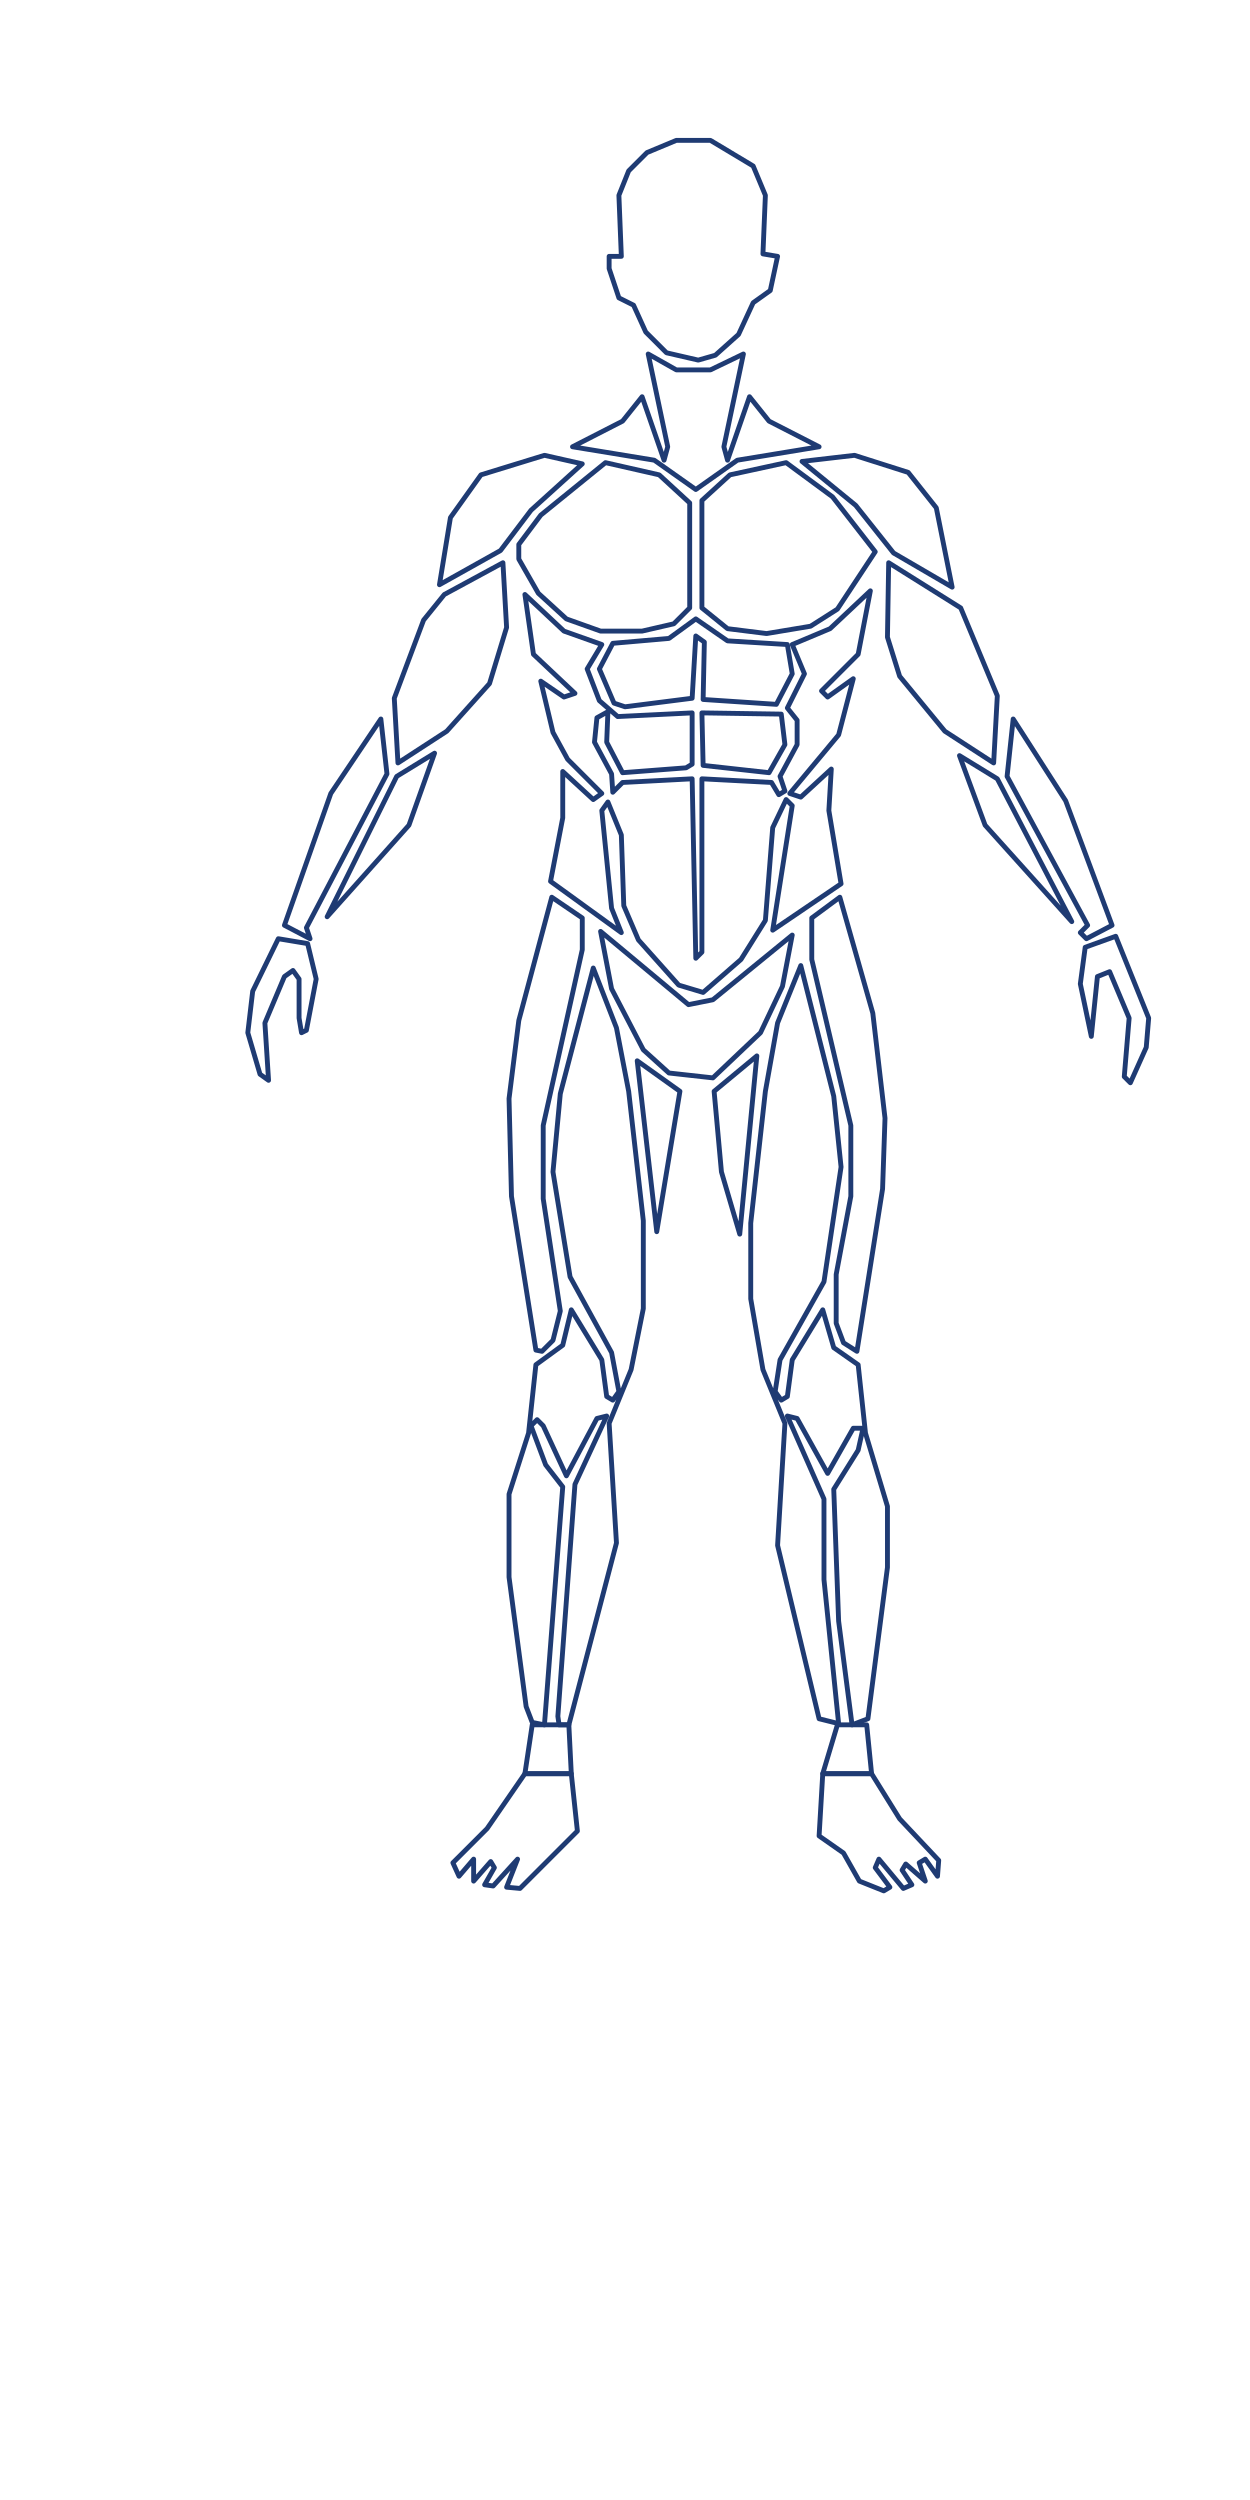
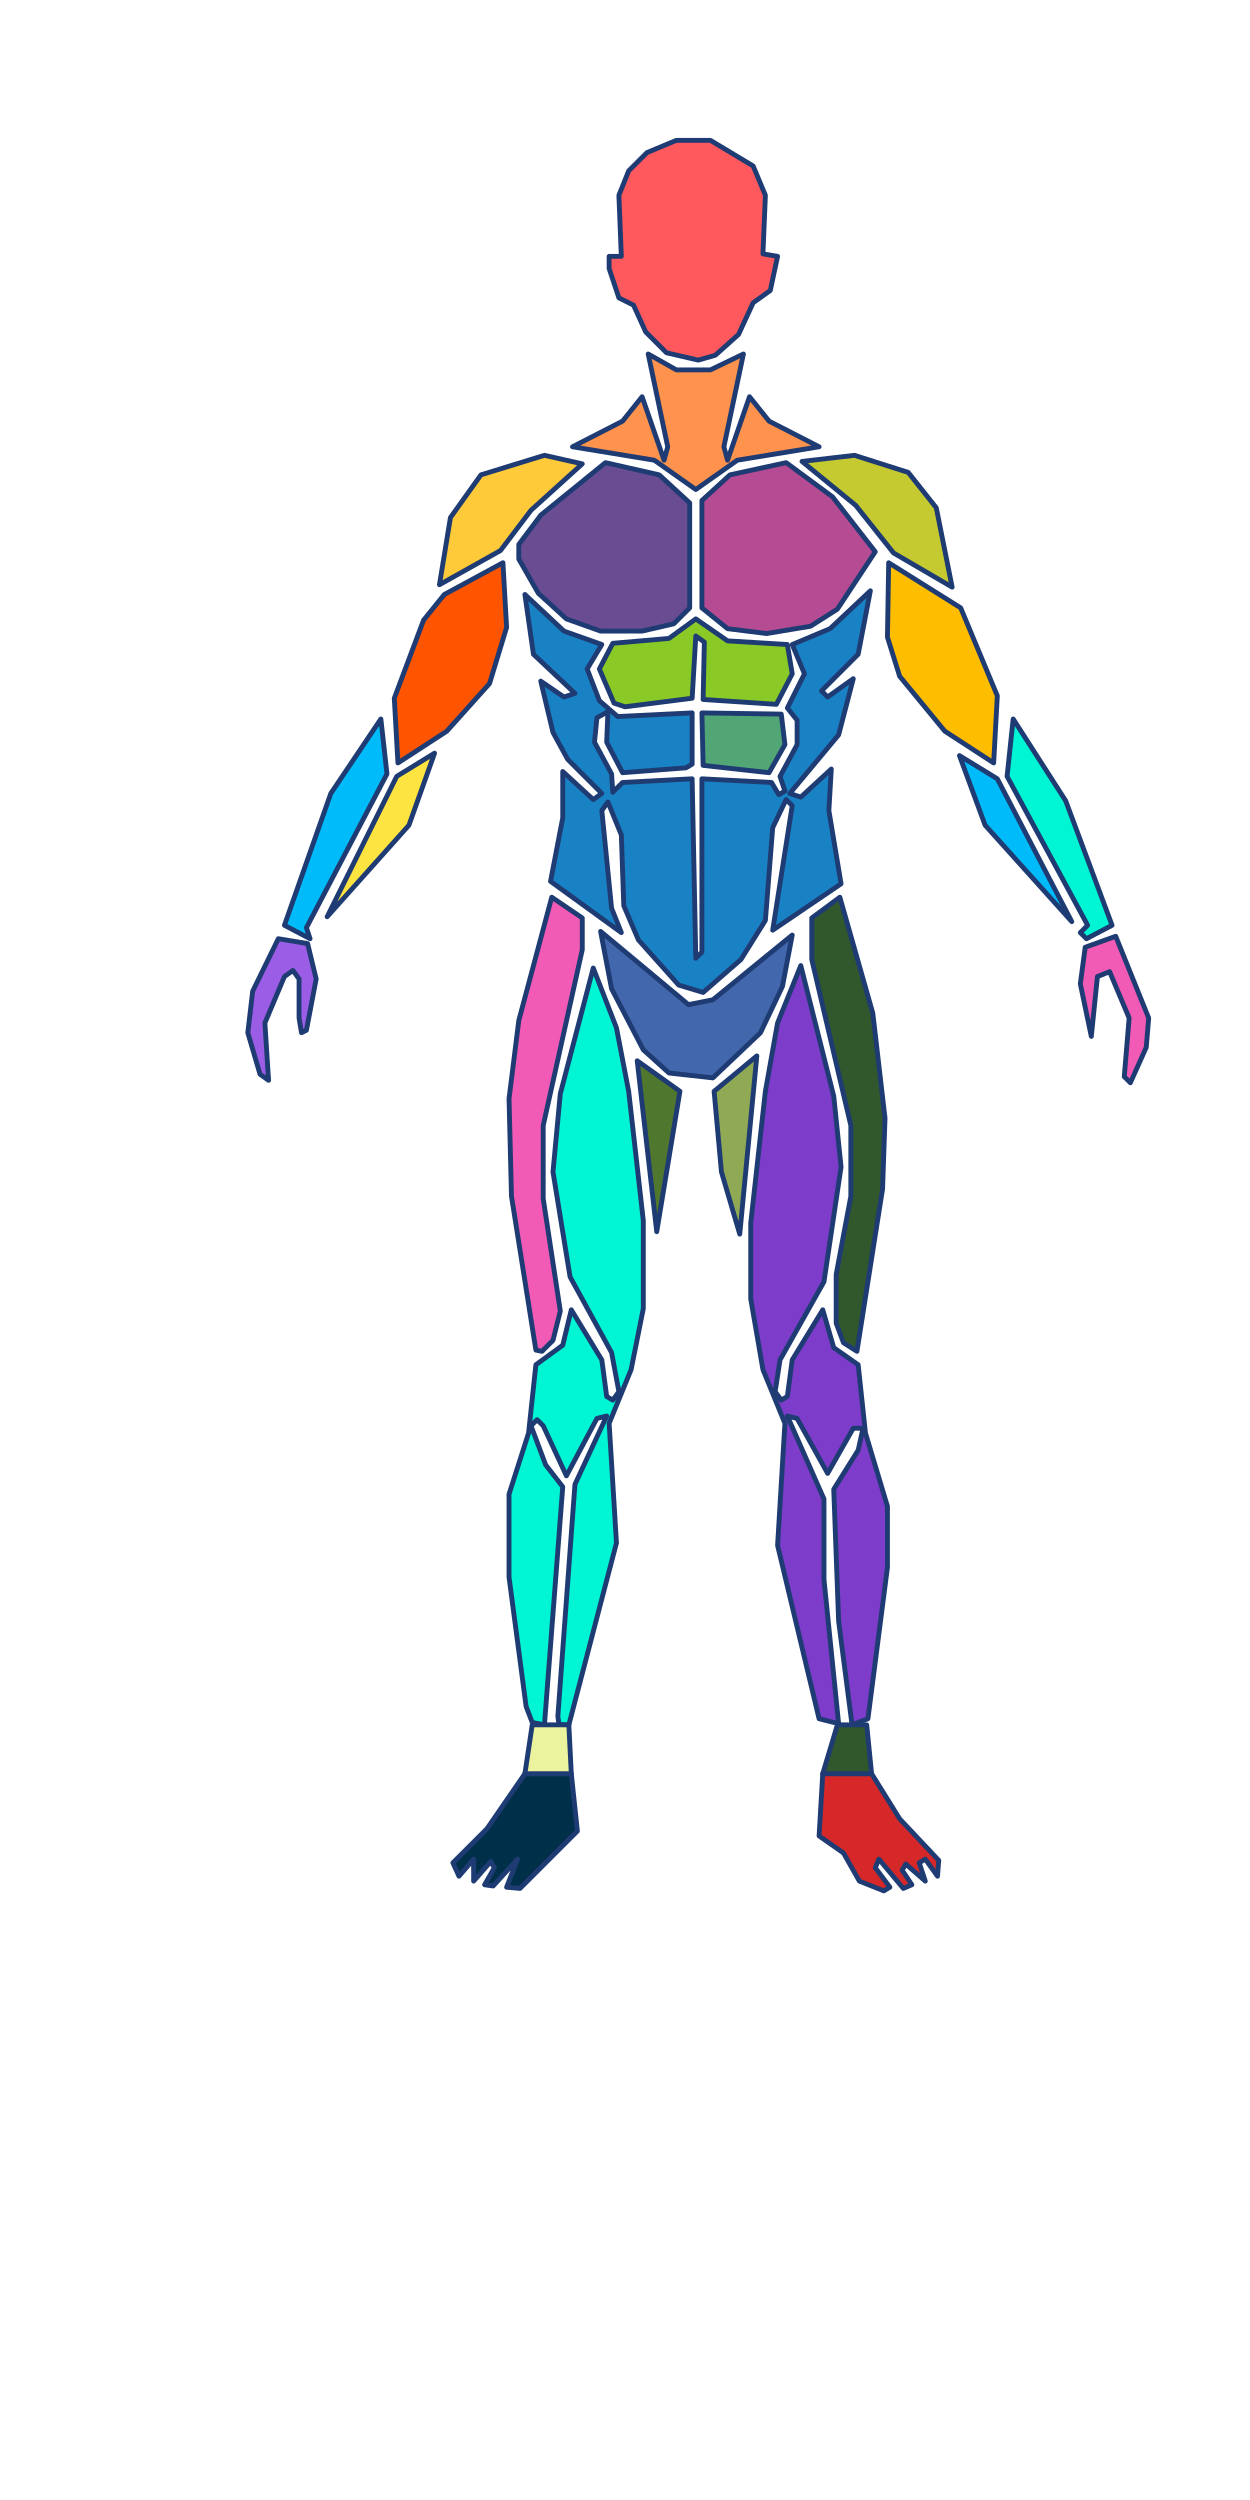
<svg xmlns="http://www.w3.org/2000/svg" width="512" height="1024" viewBox="0 0 512 1024">
  <rect width="100%" height="100%" fill="white" />
  <g fill="none" stroke="#1f3b73" stroke-width="2" stroke-linejoin="round" stroke-linecap="round">
-     <path id="front_head" d="M 288.00,406.50 L 278.00,403.50 L 261.50,385.00 L 255.50,371.00 L 254.50,342.00 L 249.00,328.50 L 246.50,332.00 L 250.50,372.00 L 254.50,382.00 L 225.50,361.00 L 230.50,335.00 L 230.50,316.00 L 243.00,327.50 L 246.50,325.00 L 232.50,311.00 L 226.50,300.00 L 221.50,279.00 L 231.00,285.50 L 235.50,284.00 L 218.50,268.00 L 215.00,243.50 L 231.00,258.50 L 246.50,264.00 L 240.50,274.00 L 245.50,287.00 L 253.00,293.50 L 283.50,292.00 L 283.50,313.00 L 281.00,314.50 L 255.00,316.50 L 248.50,304.00 L 249.00,291.50 L 244.50,294.00 L 243.50,304.00 L 250.50,317.00 L 251.00,324.50 L 255.00,320.50 L 283.50,319.00 L 285.00,392.50 L 287.50,390.00 L 287.50,319.00 L 316.00,320.50 L 319.00,325.50 L 321.50,324.00 L 319.50,318.00 L 326.50,305.00 L 326.50,295.00 L 322.50,290.00 L 329.50,276.00 L 324.50,264.00 L 340.00,257.50 L 356.50,242.00 L 351.50,268.00 L 336.50,283.00 L 339.00,285.50 L 349.50,278.00 L 343.50,301.00 L 323.50,325.00 L 328.00,326.50 L 340.50,315.00 L 339.50,332.00 L 344.50,362.00 L 316.50,381.00 L 324.50,330.00 L 322.00,327.50 L 316.50,339.00 L 313.50,377.00 L 303.50,393.00 L 288.00,406.50 Z" />
-     <path id="front_neck" d="M 349.00,706.50 L 343.50,664.00 L 341.50,610.00 L 351.50,594.00 L 353.50,585.00 L 349.50,585.00 L 339.00,603.50 L 326.50,581.00 L 322.50,580.00 L 337.50,614.00 L 337.50,647.00 L 343.50,706.00 L 335.50,704.00 L 318.50,633.00 L 321.50,583.00 L 312.50,561.00 L 307.50,532.00 L 307.50,501.00 L 313.50,447.00 L 318.50,419.00 L 328.00,395.50 L 341.50,449.00 L 344.50,478.00 L 337.50,525.00 L 319.50,557.00 L 317.50,570.00 L 320.00,573.50 L 322.50,572.00 L 324.50,557.00 L 337.00,536.50 L 341.50,552.00 L 351.50,559.00 L 354.50,587.00 L 363.50,617.00 L 363.50,642.00 L 355.50,704.00 L 349.00,706.50 Z" />
-     <path id="front_left-shoulder" d="M 233.00,706.50 L 229.00,706.50 L 228.50,703.00 L 235.50,608.00 L 248.50,580.00 L 244.50,581.00 L 232.00,604.50 L 222.50,584.00 L 220.00,581.50 L 217.50,584.00 L 223.50,600.00 L 230.50,609.00 L 223.00,706.50 L 218.00,705.50 L 215.50,699.00 L 208.50,646.00 L 208.50,612.00 L 216.50,587.00 L 219.50,559.00 L 230.50,551.00 L 234.00,536.50 L 246.50,557.00 L 248.50,572.00 L 251.00,573.50 L 253.50,570.00 L 250.50,554.00 L 233.50,523.00 L 226.50,480.00 L 229.50,448.00 L 243.00,396.50 L 252.50,421.00 L 257.50,447.00 L 263.50,500.00 L 263.50,536.00 L 258.50,561.00 L 249.50,583.00 L 252.50,632.00 L 233.00,706.50 Z" />
-     <path id="front_right-shoulder" d="M 286.00,147.50 L 273.00,144.50 L 264.50,136.00 L 259.50,125.00 L 253.50,122.00 L 249.50,110.00 L 249.50,105.00 L 254.50,105.00 L 253.50,80.00 L 257.50,70.00 L 265.00,62.50 L 277.00,57.50 L 291.00,57.50 L 308.50,68.00 L 313.50,80.00 L 312.50,104.00 L 318.50,105.00 L 315.50,119.00 L 308.50,124.00 L 302.50,137.00 L 293.00,145.50 L 286.00,147.50 Z" />
-     <path id="front_left-biceps" d="M 314.00,259.50 L 298.00,257.50 L 287.50,249.00 L 287.50,205.00 L 299.00,194.50 L 322.00,189.50 L 341.00,203.50 L 358.50,226.00 L 343.00,249.50 L 332.00,256.50 L 314.00,259.50 Z" />
-     <path id="front_right-biceps" d="M 263.00,258.50 L 246.00,258.50 L 232.00,253.50 L 220.50,243.00 L 212.50,229.00 L 212.50,223.00 L 221.50,211.00 L 248.00,189.50 L 270.00,194.50 L 282.50,206.00 L 282.50,249.00 L 276.00,255.50 L 263.00,258.50 Z" />
-     <path id="front_left-forearm" d="M 222.00,553.50 L 219.50,553.00 L 209.50,490.00 L 208.50,450.00 L 212.50,418.00 L 226.00,367.50 L 238.50,376.00 L 238.50,389.00 L 222.50,461.00 L 222.50,491.00 L 229.50,537.00 L 226.50,549.00 L 222.00,553.50 Z" />
-     <path id="front_right-forearm" d="M 351.00,553.50 L 345.50,550.00 L 342.50,542.00 L 342.50,522.00 L 348.50,490.00 L 348.50,461.00 L 332.50,393.00 L 332.50,376.00 L 344.00,367.50 L 357.50,415.00 L 362.50,458.00 L 361.50,487.00 L 351.00,553.50 Z" />
-     <path id="front_left-hand" d="M 292.00,441.50 L 274.00,439.50 L 263.50,430.00 L 250.50,405.00 L 246.00,381.50 L 282.00,411.50 L 292.00,409.50 L 324.50,383.00 L 320.50,404.00 L 311.50,423.00 L 292.00,441.50 Z" />
-     <path id="front_right-hand" d="M 163.00,312.50 L 161.50,286.00 L 173.50,254.00 L 182.00,243.50 L 206.00,230.50 L 207.50,257.00 L 200.50,280.00 L 183.00,299.50 L 163.00,312.50 Z" />
-     <path id="front_left-trapezius" d="M 407.00,312.50 L 387.00,299.50 L 368.50,277.00 L 363.50,261.00 L 364.00,230.50 L 393.50,249.00 L 408.50,285.00 L 407.00,312.50 Z" />
-     <path id="front_right-trapezius" d="M 285.00,200.50 L 268.00,188.50 L 234.50,183.00 L 255.00,172.50 L 263.00,162.50 L 272.00,188.50 L 273.50,183.00 L 265.50,145.00 L 277.00,151.50 L 291.00,151.50 L 304.50,145.00 L 296.50,183.00 L 298.00,188.50 L 307.00,162.50 L 315.00,172.50 L 335.50,183.00 L 302.00,188.50 L 285.00,200.50 Z" />
-     <path id="front_left-pectoral" d="M 256.00,289.50 L 251.50,288.00 L 245.50,274.00 L 251.00,263.50 L 274.00,261.50 L 285.00,253.50 L 298.00,262.50 L 322.50,264.00 L 324.50,276.00 L 318.00,288.50 L 288.00,286.50 L 288.50,263.00 L 285.00,260.50 L 283.50,286.00 L 256.00,289.50 Z" />
-     <path id="front_right-pectoral" d="M 390.00,240.50 L 366.00,226.50 L 350.50,207.00 L 328.50,189.00 L 350.00,186.50 L 372.00,193.50 L 383.50,208.00 L 390.00,240.50 Z" />
-     <path id="front_upper-abdominals" d="M 180.00,239.50 L 184.50,212.00 L 197.00,194.50 L 223.00,186.50 L 238.50,190.00 L 217.50,209.00 L 205.00,225.50 L 180.00,239.50 Z" />
-     <path id="front_lower-abdominals" d="M 362.00,774.50 L 352.00,770.50 L 345.50,759.00 L 335.50,752.00 L 337.00,726.50 L 357.00,726.50 L 368.50,745.00 L 384.50,762.00 L 384.00,768.50 L 379.00,761.50 L 376.50,763.00 L 379.00,770.50 L 371.00,763.50 L 369.50,766.00 L 373.50,772.00 L 370.00,773.50 L 360.00,761.50 L 358.50,765.00 L 364.50,773.00 L 362.00,774.50 Z" />
-     <path id="front_left-oblique" d="M 213.00,773.50 L 207.50,773.00 L 212.00,761.50 L 202.00,772.50 L 198.50,772.00 L 202.50,765.00 L 201.00,762.50 L 194.00,770.50 L 194.00,761.50 L 188.00,768.50 L 185.50,763.00 L 199.50,749.00 L 215.00,726.50 L 234.00,726.50 L 236.50,750.00 L 213.00,773.50 Z" />
-     <path id="front_right-oblique" d="M 445.00,384.50 L 442.50,382.00 L 445.50,379.00 L 412.50,318.00 L 415.00,294.50 L 436.50,328.00 L 455.50,379.00 L 445.00,384.50 Z" />
-     <path id="front_left-hip" d="M 127.00,384.50 L 116.50,379.00 L 135.50,325.00 L 156.00,294.50 L 158.50,317.00 L 125.50,380.00 L 127.00,384.50 Z" />
-     <path id="front_right-hip" d="M 315.00,316.50 L 288.00,313.50 L 287.50,292.00 L 320.00,292.50 L 321.50,305.00 L 315.00,316.50 Z" />
-     <path id="front_left-thigh" d="M 463.00,443.50 L 460.50,441.00 L 462.50,417.00 L 454.50,398.00 L 449.50,400.00 L 447.00,424.50 L 442.50,403.00 L 444.50,388.00 L 457.00,383.50 L 470.50,417.00 L 469.50,429.00 L 463.00,443.50 Z" />
-     <path id="front_right-thigh" d="M 134.00,375.50 L 162.50,318.00 L 178.00,308.50 L 167.50,338.00 L 134.00,375.50 Z" />
-     <path id="front_left-knee" d="M 110.00,442.50 L 106.50,440.00 L 101.50,423.00 L 103.50,406.00 L 114.00,384.50 L 126.00,386.50 L 129.50,401.00 L 125.50,422.00 L 123.50,423.00 L 122.50,417.00 L 122.50,401.00 L 120.00,397.50 L 116.50,400.00 L 108.50,419.00 L 110.00,442.50 Z" />
-     <path id="front_right-knee" d="M 303.00,505.50 L 295.50,480.00 L 292.50,447.00 L 310.00,432.50 L 303.00,505.50 Z" />
-     <path id="front_left-shin" d="M 439.00,377.50 L 403.50,338.00 L 393.00,309.50 L 408.50,319.00 L 439.00,377.50 Z" />
-     <path id="front_right-shin" d="M 269.00,504.50 L 261.00,434.50 L 278.50,447.00 L 269.00,504.50 Z" />
-     <path id="front_left-ankle" d="M 233.00,706.50 L 218.00,706.50 L 215.00,726.50 L 234.00,726.50 Z" />
-     <path id="front_right-ankle" d="M 355.00,706.50 L 343.00,706.50 L 337.00,726.50 L 357.00,726.50 Z" />
+     <path id="front_lower_abdomen" fill="#1982C4" d="M 288.00,406.50 L 278.00,403.50 L 261.50,385.00 L 255.50,371.00 L 254.50,342.00 L 249.00,328.50 L 246.50,332.00 L 250.50,372.00 L 254.50,382.00 L 225.50,361.00 L 230.50,335.00 L 230.50,316.00 L 243.00,327.50 L 246.50,325.00 L 232.50,311.00 L 226.50,300.00 L 221.50,279.00 L 231.00,285.50 L 235.50,284.00 L 218.50,268.00 L 215.00,243.50 L 231.00,258.50 L 246.50,264.00 L 240.50,274.00 L 245.50,287.00 L 253.00,293.50 L 283.50,292.00 L 283.50,313.00 L 281.00,314.50 L 255.00,316.50 L 248.50,304.00 L 249.00,291.50 L 244.50,294.00 L 243.50,304.00 L 250.50,317.00 L 251.00,324.50 L 255.00,320.50 L 283.50,319.00 L 285.00,392.50 L 287.50,390.00 L 287.50,319.00 L 316.00,320.50 L 319.00,325.50 L 321.50,324.00 L 319.50,318.00 L 326.50,305.00 L 326.50,295.00 L 322.50,290.00 L 329.50,276.00 L 324.50,264.00 L 340.00,257.50 L 356.50,242.00 L 351.50,268.00 L 336.50,283.00 L 339.00,285.50 L 349.50,278.00 L 343.50,301.00 L 323.50,325.00 L 328.00,326.50 L 340.50,315.00 L 339.50,332.00 L 344.50,362.00 L 316.50,381.00 L 324.50,330.00 L 322.00,327.50 L 316.50,339.00 L 313.50,377.00 L 303.50,393.00 L 288.00,406.50 Z" />
+     <path id="front_left_lower_leg_region" fill="#7d3dcaff" d="M 349.00,706.50 L 343.50,664.00 L 341.50,610.00 L 351.50,594.00 L 353.50,585.00 L 349.50,585.00 L 339.00,603.50 L 326.50,581.00 L 322.50,580.00 L 337.50,614.00 L 337.50,647.00 L 343.50,706.00 L 335.50,704.00 L 318.50,633.00 L 321.50,583.00 L 312.50,561.00 L 307.50,532.00 L 307.50,501.00 L 313.50,447.00 L 318.50,419.00 L 328.00,395.50 L 341.50,449.00 L 344.50,478.00 L 337.50,525.00 L 319.50,557.00 L 317.50,570.00 L 320.00,573.50 L 322.50,572.00 L 324.50,557.00 L 337.00,536.50 L 341.50,552.00 L 351.50,559.00 L 354.50,587.00 L 363.50,617.00 L 363.50,642.00 L 355.50,704.00 L 349.00,706.50 Z" />
+     <path id="front_right_lower_leg_region" fill="#00F5D4" d="M 233.00,706.50 L 229.00,706.50 L 228.50,703.00 L 235.50,608.00 L 248.50,580.00 L 244.50,581.00 L 232.00,604.50 L 222.50,584.00 L 220.00,581.50 L 217.50,584.00 L 223.50,600.00 L 230.50,609.00 L 223.00,706.50 L 218.00,705.50 L 215.50,699.00 L 208.50,646.00 L 208.50,612.00 L 216.50,587.00 L 219.50,559.00 L 230.50,551.00 L 234.00,536.50 L 246.50,557.00 L 248.50,572.00 L 251.00,573.50 L 253.50,570.00 L 250.50,554.00 L 233.50,523.00 L 226.50,480.00 L 229.50,448.00 L 243.00,396.50 L 252.50,421.00 L 257.50,447.00 L 263.50,500.00 L 263.50,536.00 L 258.50,561.00 L 249.50,583.00 L 252.50,632.00 L 233.00,706.50 Z" />
+     <path id="front_head" fill="#FF595E" d="M 286.00,147.50 L 273.00,144.50 L 264.50,136.00 L 259.50,125.00 L 253.50,122.00 L 249.50,110.00 L 249.50,105.00 L 254.50,105.00 L 253.50,80.00 L 257.50,70.00 L 265.00,62.50 L 277.00,57.50 L 291.00,57.50 L 308.50,68.00 L 313.50,80.00 L 312.50,104.00 L 318.50,105.00 L 315.50,119.00 L 308.50,124.00 L 302.50,137.00 L 293.00,145.50 L 286.00,147.50 Z" />
+     <path id="front_left_biceps_brachii" fill="#B54C93" d="M 314.00,259.50 L 298.00,257.50 L 287.50,249.00 L 287.50,205.00 L 299.00,194.50 L 322.00,189.50 L 341.00,203.50 L 358.50,226.00 L 343.00,249.50 L 332.00,256.50 L 314.00,259.50 Z" />
+     <path id="front_right_biceps_brachii" fill="#6A4C93" d="M 263.00,258.50 L 246.00,258.50 L 232.00,253.50 L 220.50,243.00 L 212.50,229.00 L 212.50,223.00 L 221.50,211.00 L 248.00,189.50 L 270.00,194.50 L 282.50,206.00 L 282.50,249.00 L 276.00,255.50 L 263.00,258.50 Z" />
+     <path id="front_right_quadriceps_region" fill="#F15BB5" d="M 222.00,553.50 L 219.50,553.00 L 209.50,490.00 L 208.50,450.00 L 212.50,418.00 L 226.00,367.50 L 238.50,376.00 L 238.50,389.00 L 222.50,461.00 L 222.50,491.00 L 229.50,537.00 L 226.50,549.00 L 222.00,553.50 Z" />
+     <path id="front_left_quadriceps_region" fill="#31572C" d="M 351.00,553.50 L 345.50,550.00 L 342.50,542.00 L 342.50,522.00 L 348.50,490.00 L 348.50,461.00 L 332.50,393.00 L 332.50,376.00 L 344.00,367.50 L 357.50,415.00 L 362.50,458.00 L 361.50,487.00 L 351.00,553.50 Z" />
+     <path id="front_pubic_region" fill="#4267AC" d="M 292.00,441.50 L 274.00,439.50 L 263.50,430.00 L 250.50,405.00 L 246.00,381.50 L 282.00,411.50 L 292.00,409.50 L 324.50,383.00 L 320.50,404.00 L 311.50,423.00 L 292.00,441.50 Z" />
+     <path id="front_right_forearm_flexors" fill="#FF5400" d="M 163.00,312.50 L 161.50,286.00 L 173.50,254.00 L 182.00,243.50 L 206.00,230.50 L 207.50,257.00 L 200.50,280.00 L 183.00,299.50 L 163.00,312.50 Z" />
+     <path id="front_left_forearm_flexors" fill="#FFBD00" d="M 407.00,312.50 L 387.00,299.50 L 368.50,277.00 L 363.50,261.00 L 364.00,230.50 L 393.50,249.00 L 408.50,285.00 L 407.00,312.50 Z" />
+     <path id="front_neck" fill="#FF924C" d="M 285.00,200.50 L 268.00,188.50 L 234.50,183.00 L 255.00,172.50 L 263.00,162.50 L 272.00,188.50 L 273.50,183.00 L 265.50,145.00 L 277.00,151.50 L 291.00,151.50 L 304.50,145.00 L 296.50,183.00 L 298.00,188.50 L 307.00,162.50 L 315.00,172.50 L 335.50,183.00 L 302.00,188.50 L 285.00,200.50 Z" />
+     <path id="front_upper_rectus_abdominis" fill="#8AC926" d="M 256.00,289.50 L 251.50,288.00 L 245.50,274.00 L 251.00,263.50 L 274.00,261.50 L 285.00,253.50 L 298.00,262.50 L 322.50,264.00 L 324.50,276.00 L 318.00,288.50 L 288.00,286.50 L 288.50,263.00 L 285.00,260.50 L 283.50,286.00 L 256.00,289.50 Z" />
+     <path id="front_left_pectoralis_major" fill="#C5CA30" d="M 390.00,240.50 L 366.00,226.50 L 350.50,207.00 L 328.50,189.00 L 350.00,186.50 L 372.00,193.50 L 383.50,208.00 L 390.00,240.50 Z" />
+     <path id="front_right_pectoralis_major" fill="#FFCA3A" d="M 180.00,239.50 L 184.50,212.00 L 197.00,194.50 L 223.00,186.50 L 238.50,190.00 L 217.50,209.00 L 205.00,225.50 L 180.00,239.50 Z" />
+     <path id="front_left_foot" fill="#D62828" d="M 362.00,774.50 L 352.00,770.50 L 345.50,759.00 L 335.50,752.00 L 337.00,726.50 L 357.00,726.50 L 368.50,745.00 L 384.50,762.00 L 384.00,768.50 L 379.00,761.50 L 376.50,763.00 L 379.00,770.50 L 371.00,763.50 L 369.50,766.00 L 373.50,772.00 L 370.00,773.50 L 360.00,761.50 L 358.50,765.00 L 364.50,773.00 L 362.00,774.50 Z" />
+     <path id="front_right_foot" fill="#003049" d="M 213.00,773.50 L 207.50,773.00 L 212.00,761.50 L 202.00,772.50 L 198.50,772.00 L 202.50,765.00 L 201.00,762.50 L 194.00,770.50 L 194.00,761.50 L 188.00,768.50 L 185.50,763.00 L 199.50,749.00 L 215.00,726.50 L 234.00,726.50 L 236.50,750.00 L 213.00,773.50 Z" />
+     <path id="front_left_hand" fill="#00F5D4" d="M 445.00,384.50 L 442.50,382.00 L 445.50,379.00 L 412.50,318.00 L 415.00,294.50 L 436.50,328.00 L 455.50,379.00 L 445.00,384.50 Z" />
+     <path id="front_right_hand" fill="#00BBF9" d="M 127.00,384.50 L 116.50,379.00 L 135.50,325.00 L 156.00,294.50 L 158.50,317.00 L 125.50,380.00 L 127.00,384.50 Z" />
+     <path id="front_middle_rectus_abdominis" fill="#52A675" d="M 315.00,316.50 L 288.00,313.50 L 287.50,292.00 L 320.00,292.50 L 321.50,305.00 L 315.00,316.50 Z" />
+     <path id="front_left_fingers" fill="#F15BB5" d="M 463.00,443.50 L 460.50,441.00 L 462.50,417.00 L 454.50,398.00 L 449.50,400.00 L 447.00,424.50 L 442.50,403.00 L 444.50,388.00 L 457.00,383.50 L 470.50,417.00 L 469.50,429.00 L 463.00,443.50 Z" />
+     <path id="front_right_iliac_region" fill="#FEE440" d="M 134.00,375.50 L 162.50,318.00 L 178.00,308.50 L 167.50,338.00 L 134.00,375.50 Z" />
+     <path id="front_right_fingers" fill="#9B5DE5" d="M 110.00,442.50 L 106.50,440.00 L 101.50,423.00 L 103.50,406.00 L 114.00,384.50 L 126.00,386.50 L 129.50,401.00 L 125.50,422.00 L 123.50,423.00 L 122.50,417.00 L 122.50,401.00 L 120.00,397.50 L 116.50,400.00 L 108.50,419.00 L 110.00,442.50 Z" />
+     <path id="front_left_adductors_region" fill="#90A955" d="M 303.00,505.50 L 295.50,480.00 L 292.50,447.00 L 310.00,432.50 L 303.00,505.50 Z" />
+     <path id="front_left_iliac_region" fill="#00BBF9" d="M 439.00,377.50 L 403.50,338.00 L 393.00,309.50 L 408.50,319.00 L 439.00,377.50 Z" />
+     <path id="front_right_adductors_region" fill="#4F772D" d="M 269.00,504.50 L 261.00,434.50 L 278.50,447.00 L 269.00,504.50 Z" />
+     <path id="front_right_ankle" fill="#ECF39E" d="M 233.00,706.50 L 218.00,706.50 L 215.00,726.50 L 234.00,726.50 Z" />
+     <path id="front_left_ankle" fill="#31572C" d="M 355.00,706.50 L 343.00,706.50 L 337.00,726.50 L 357.00,726.50 Z" />
  </g>
</svg>
